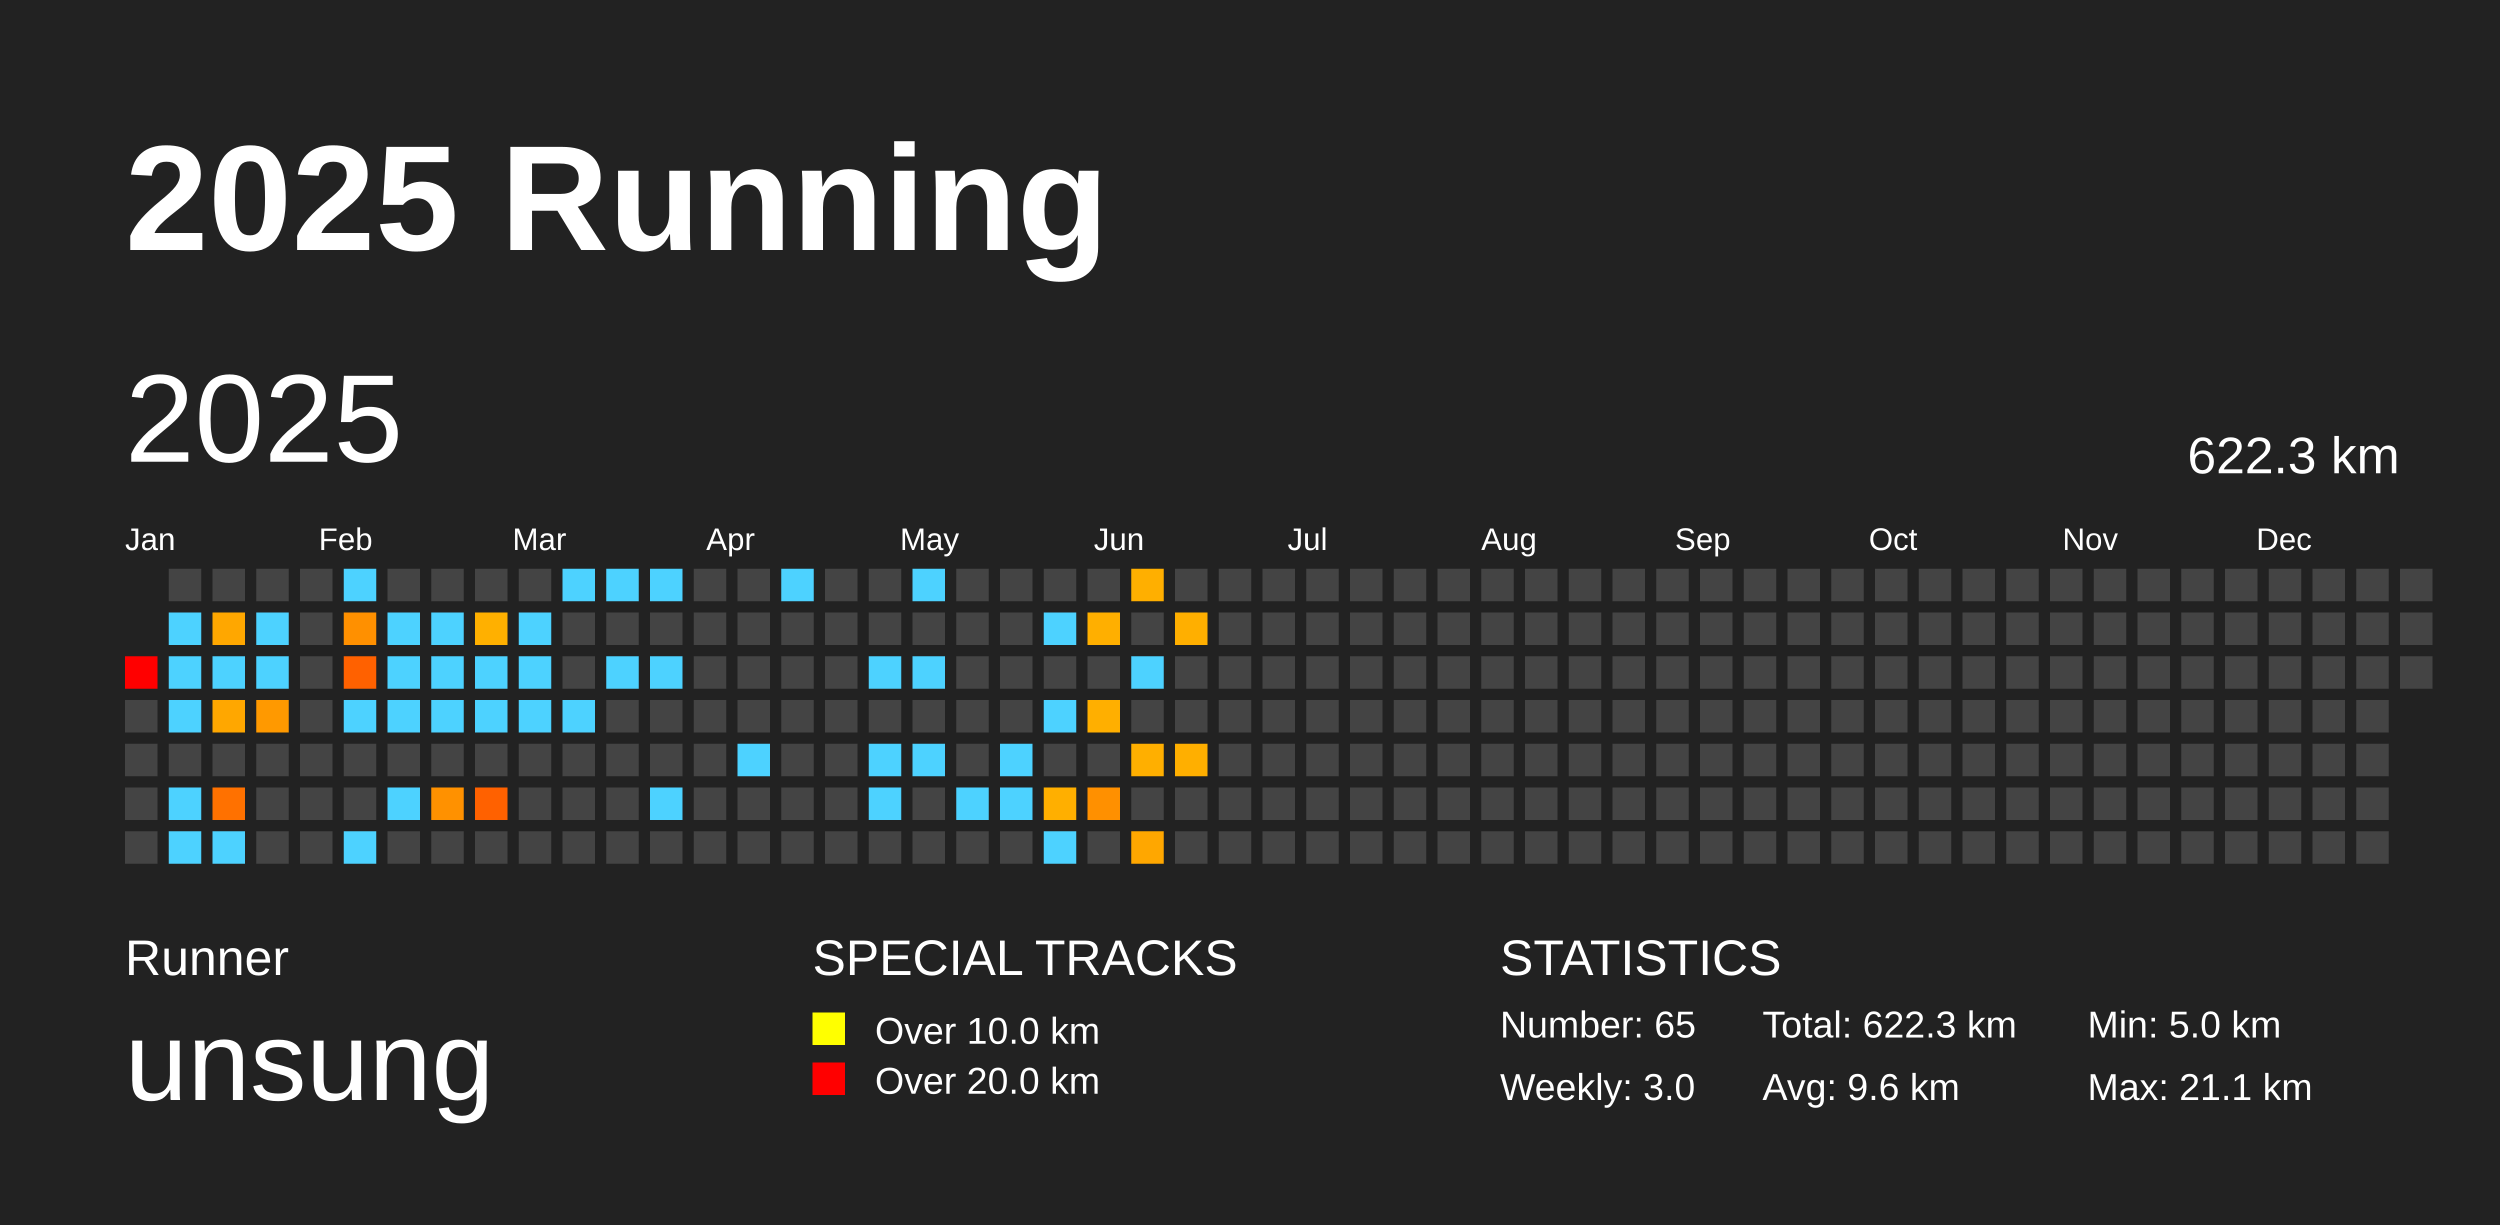
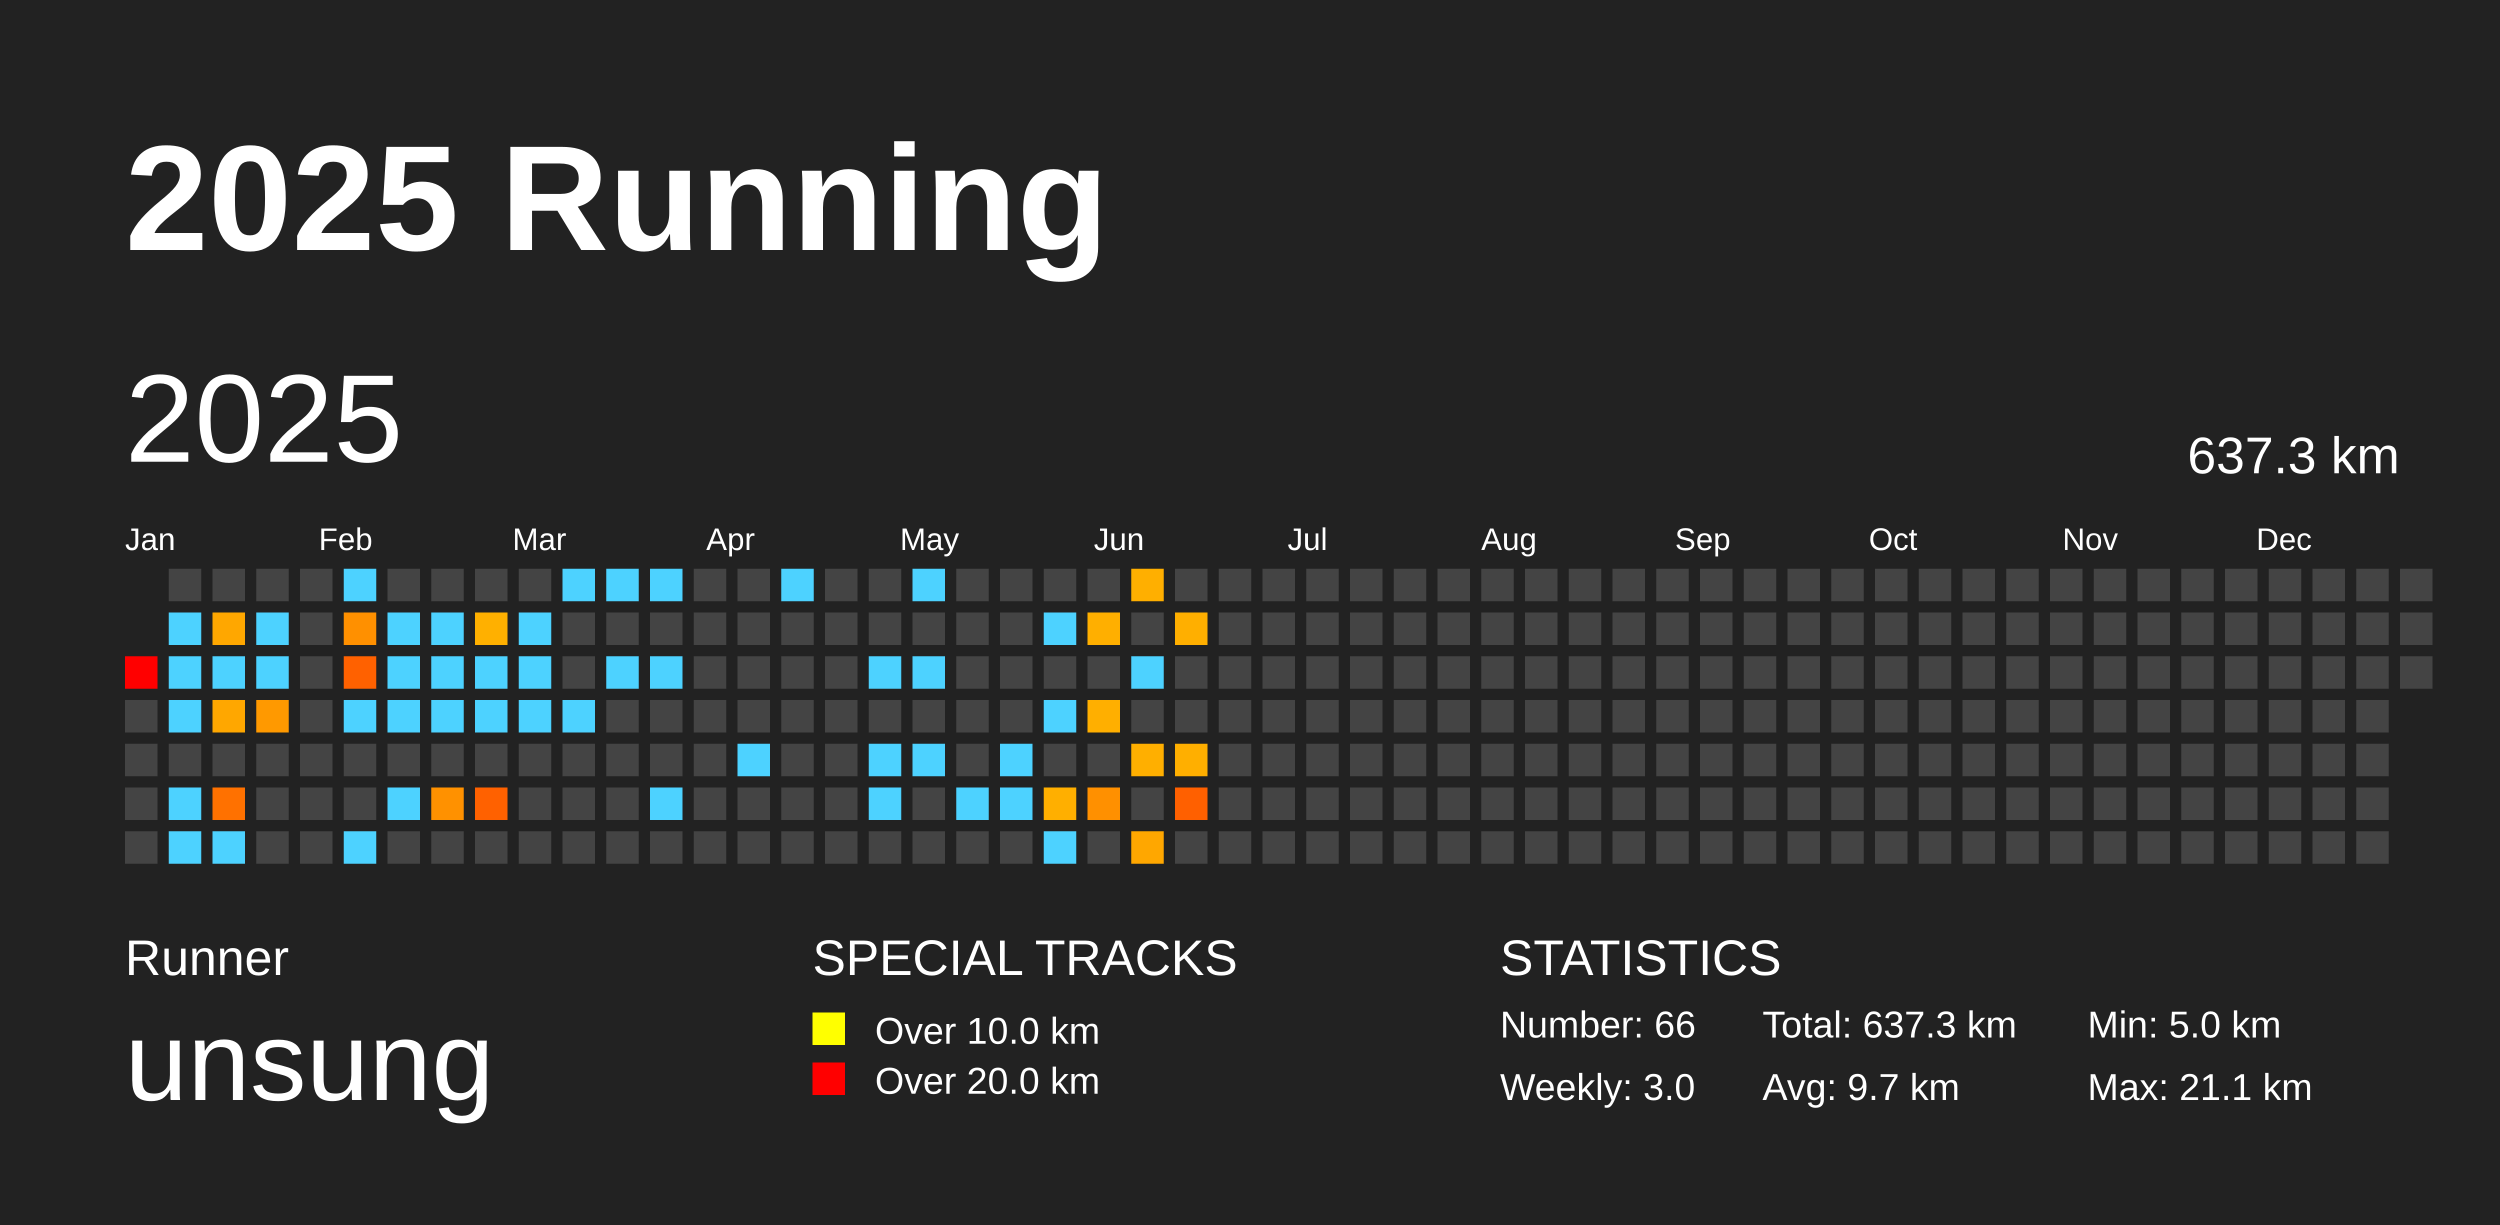
<svg xmlns="http://www.w3.org/2000/svg" baseProfile="full" height="98mm" version="1.1" viewBox="0,0,200,98" width="200mm">
  <defs />
  <rect fill="#222222" height="98" width="200" x="0" y="0" />
  <text fill="#FFFFFF" style="font-size:12px; font-family:Arial; font-weight:bold;" x="10" y="20">2025 Running</text>
  <text fill="#FFFFFF" style="font-size:4px; font-family:Arial" x="10" y="78">Runner</text>
  <text fill="#FFFFFF" style="font-size:9px; font-family:Arial" x="10" y="88">unsung</text>
  <text fill="#FFFFFF" style="font-size:4px; font-family:Arial" x="65" y="78">SPECIAL TRACKS</text>
  <rect fill="yellow" height="2.6" width="2.6" x="65" y="81" />
  <text fill="#FFFFFF" style="font-size:3px; font-family:Arial" x="70" y="83.5">Over 10.0 km</text>
  <rect fill="red" height="2.6" width="2.6" x="65" y="85" />
  <text fill="#FFFFFF" style="font-size:3px; font-family:Arial" x="70" y="87.5">Over 20.0 km</text>
  <text fill="#FFFFFF" style="font-size:4px; font-family:Arial" x="120" y="78">STATISTICS</text>
-   <text fill="#FFFFFF" style="font-size:3px; font-family:Arial" x="120" y="83">Number: 65</text>
+   <text fill="#FFFFFF" style="font-size:3px; font-family:Arial" x="120" y="83">Number: 66</text>
  <text fill="#FFFFFF" style="font-size:3px; font-family:Arial" x="120" y="88">Weekly: 3.0</text>
-   <text fill="#FFFFFF" style="font-size:3px; font-family:Arial" x="141" y="83">Total: 622.3 km</text>
-   <text fill="#FFFFFF" style="font-size:3px; font-family:Arial" x="141" y="88">Avg: 9.6 km</text>
+   <text fill="#FFFFFF" style="font-size:3px; font-family:Arial" x="141" y="83">Total: 637.3 km</text>
+   <text fill="#FFFFFF" style="font-size:3px; font-family:Arial" x="141" y="88">Avg: 9.7 km</text>
  <text fill="#FFFFFF" style="font-size:3px; font-family:Arial" x="167" y="83">Min: 5.0 km</text>
  <text fill="#FFFFFF" style="font-size:3px; font-family:Arial" x="167" y="88">Max: 21.1 km</text>
  <text dominant-baseline="hanging" fill="#FFFFFF" style="font-size:10.0px; font-family:Arial;" x="10" y="30">2025</text>
-   <text dominant-baseline="hanging" fill="#FFFFFF" style="font-size:4.125px; font-family:Arial;" x="175" y="35">622.3 km</text>
+   <text dominant-baseline="hanging" fill="#FFFFFF" style="font-size:4.125px; font-family:Arial;" x="175" y="35">637.3 km</text>
  <text fill="#FFFFFF" style="font-size:2.5px; font-family:Arial" x="10.0" y="44">Jan</text>
  <text fill="#FFFFFF" style="font-size:2.5px; font-family:Arial" x="25.5" y="44">Feb</text>
  <text fill="#FFFFFF" style="font-size:2.5px; font-family:Arial" x="41.0" y="44">Mar</text>
  <text fill="#FFFFFF" style="font-size:2.5px; font-family:Arial" x="56.5" y="44">Apr</text>
  <text fill="#FFFFFF" style="font-size:2.5px; font-family:Arial" x="72.0" y="44">May</text>
  <text fill="#FFFFFF" style="font-size:2.5px; font-family:Arial" x="87.5" y="44">Jun</text>
  <text fill="#FFFFFF" style="font-size:2.5px; font-family:Arial" x="103.0" y="44">Jul</text>
  <text fill="#FFFFFF" style="font-size:2.5px; font-family:Arial" x="118.5" y="44">Aug</text>
  <text fill="#FFFFFF" style="font-size:2.5px; font-family:Arial" x="134.0" y="44">Sep</text>
  <text fill="#FFFFFF" style="font-size:2.5px; font-family:Arial" x="149.5" y="44">Oct</text>
  <text fill="#FFFFFF" style="font-size:2.5px; font-family:Arial" x="165.0" y="44">Nov</text>
  <text fill="#FFFFFF" style="font-size:2.5px; font-family:Arial" x="180.5" y="44">Dec</text>
  <rect fill="red" height="2.6" width="2.6" x="10.0" y="52.5" />
  <rect fill="#444444" height="2.6" width="2.6" x="10.0" y="56.0" />
  <rect fill="#444444" height="2.6" width="2.6" x="10.0" y="59.5" />
  <rect fill="#444444" height="2.6" width="2.6" x="10.0" y="63.0" />
  <rect fill="#444444" height="2.6" width="2.6" x="10.0" y="66.5" />
  <rect fill="#444444" height="2.6" width="2.6" x="13.5" y="45.5" />
  <rect fill="#4dd2ff" height="2.6" width="2.6" x="13.5" y="49.0" />
  <rect fill="#4dd2ff" height="2.6" width="2.6" x="13.5" y="52.5" />
  <rect fill="#4dd2ff" height="2.6" width="2.6" x="13.5" y="56.0" />
  <rect fill="#444444" height="2.6" width="2.6" x="13.5" y="59.5" />
  <rect fill="#4dd2ff" height="2.6" width="2.6" x="13.5" y="63.0" />
  <rect fill="#4dd2ff" height="2.6" width="2.6" x="13.5" y="66.5" />
  <rect fill="#444444" height="2.6" width="2.6" x="17.0" y="45.5" />
  <rect fill="#ffa700" height="2.6" width="2.6" x="17.0" y="49.0" />
  <rect fill="#4dd2ff" height="2.6" width="2.6" x="17.0" y="52.5" />
  <rect fill="#ffa700" height="2.6" width="2.6" x="17.0" y="56.0" />
  <rect fill="#444444" height="2.6" width="2.6" x="17.0" y="59.5" />
  <rect fill="#ff7100" height="2.6" width="2.6" x="17.0" y="63.0" />
  <rect fill="#4dd2ff" height="2.6" width="2.6" x="17.0" y="66.5" />
  <rect fill="#444444" height="2.6" width="2.6" x="20.5" y="45.5" />
  <rect fill="#4dd2ff" height="2.6" width="2.6" x="20.5" y="49.0" />
  <rect fill="#4dd2ff" height="2.6" width="2.6" x="20.5" y="52.5" />
  <rect fill="#ff9900" height="2.6" width="2.6" x="20.5" y="56.0" />
  <rect fill="#444444" height="2.6" width="2.6" x="20.5" y="59.5" />
  <rect fill="#444444" height="2.6" width="2.6" x="20.5" y="63.0" />
  <rect fill="#444444" height="2.6" width="2.6" x="20.5" y="66.5" />
  <rect fill="#444444" height="2.6" width="2.6" x="24.0" y="45.5" />
  <rect fill="#444444" height="2.6" width="2.6" x="24.0" y="49.0" />
  <rect fill="#444444" height="2.6" width="2.6" x="24.0" y="52.5" />
  <rect fill="#444444" height="2.6" width="2.6" x="24.0" y="56.0" />
  <rect fill="#444444" height="2.6" width="2.6" x="24.0" y="59.5" />
  <rect fill="#444444" height="2.6" width="2.6" x="24.0" y="63.0" />
  <rect fill="#444444" height="2.6" width="2.6" x="24.0" y="66.5" />
  <rect fill="#4dd2ff" height="2.6" width="2.6" x="27.5" y="45.5" />
  <rect fill="#ff9000" height="2.6" width="2.6" x="27.5" y="49.0" />
  <rect fill="#ff6100" height="2.6" width="2.6" x="27.5" y="52.5" />
  <rect fill="#4dd2ff" height="2.6" width="2.6" x="27.5" y="56.0" />
  <rect fill="#444444" height="2.6" width="2.6" x="27.5" y="59.5" />
  <rect fill="#444444" height="2.6" width="2.6" x="27.5" y="63.0" />
  <rect fill="#4dd2ff" height="2.6" width="2.6" x="27.5" y="66.5" />
  <rect fill="#444444" height="2.6" width="2.6" x="31.0" y="45.5" />
  <rect fill="#4dd2ff" height="2.6" width="2.6" x="31.0" y="49.0" />
  <rect fill="#4dd2ff" height="2.6" width="2.6" x="31.0" y="52.5" />
  <rect fill="#4dd2ff" height="2.6" width="2.6" x="31.0" y="56.0" />
  <rect fill="#444444" height="2.6" width="2.6" x="31.0" y="59.5" />
  <rect fill="#4dd2ff" height="2.6" width="2.6" x="31.0" y="63.0" />
  <rect fill="#444444" height="2.6" width="2.6" x="31.0" y="66.5" />
  <rect fill="#444444" height="2.6" width="2.6" x="34.5" y="45.5" />
  <rect fill="#4dd2ff" height="2.6" width="2.6" x="34.5" y="49.0" />
  <rect fill="#4dd2ff" height="2.6" width="2.6" x="34.5" y="52.5" />
  <rect fill="#4dd2ff" height="2.6" width="2.6" x="34.5" y="56.0" />
  <rect fill="#444444" height="2.6" width="2.6" x="34.5" y="59.5" />
  <rect fill="#ff9100" height="2.6" width="2.6" x="34.5" y="63.0" />
  <rect fill="#444444" height="2.6" width="2.6" x="34.5" y="66.5" />
  <rect fill="#444444" height="2.6" width="2.6" x="38.0" y="45.5" />
  <rect fill="#ffb000" height="2.6" width="2.6" x="38.0" y="49.0" />
  <rect fill="#4dd2ff" height="2.6" width="2.6" x="38.0" y="52.5" />
  <rect fill="#4dd2ff" height="2.6" width="2.6" x="38.0" y="56.0" />
  <rect fill="#444444" height="2.6" width="2.6" x="38.0" y="59.5" />
  <rect fill="#ff6100" height="2.6" width="2.6" x="38.0" y="63.0" />
  <rect fill="#444444" height="2.6" width="2.6" x="38.0" y="66.5" />
  <rect fill="#444444" height="2.6" width="2.6" x="41.5" y="45.5" />
  <rect fill="#4dd2ff" height="2.6" width="2.6" x="41.5" y="49.0" />
  <rect fill="#4dd2ff" height="2.6" width="2.6" x="41.5" y="52.5" />
  <rect fill="#4dd2ff" height="2.6" width="2.6" x="41.5" y="56.0" />
  <rect fill="#444444" height="2.6" width="2.6" x="41.5" y="59.5" />
  <rect fill="#444444" height="2.6" width="2.6" x="41.5" y="63.0" />
  <rect fill="#444444" height="2.6" width="2.6" x="41.5" y="66.5" />
  <rect fill="#4dd2ff" height="2.6" width="2.6" x="45.0" y="45.5" />
  <rect fill="#444444" height="2.6" width="2.6" x="45.0" y="49.0" />
  <rect fill="#444444" height="2.6" width="2.6" x="45.0" y="52.5" />
  <rect fill="#4dd2ff" height="2.6" width="2.6" x="45.0" y="56.0" />
  <rect fill="#444444" height="2.6" width="2.6" x="45.0" y="59.5" />
  <rect fill="#444444" height="2.6" width="2.6" x="45.0" y="63.0" />
  <rect fill="#444444" height="2.6" width="2.6" x="45.0" y="66.5" />
  <rect fill="#4dd2ff" height="2.6" width="2.6" x="48.5" y="45.5" />
  <rect fill="#444444" height="2.6" width="2.6" x="48.5" y="49.0" />
  <rect fill="#4dd2ff" height="2.6" width="2.6" x="48.5" y="52.5" />
  <rect fill="#444444" height="2.6" width="2.6" x="48.5" y="56.0" />
  <rect fill="#444444" height="2.6" width="2.6" x="48.5" y="59.5" />
  <rect fill="#444444" height="2.6" width="2.6" x="48.5" y="63.0" />
  <rect fill="#444444" height="2.6" width="2.6" x="48.5" y="66.5" />
  <rect fill="#4dd2ff" height="2.6" width="2.6" x="52.0" y="45.5" />
  <rect fill="#444444" height="2.6" width="2.6" x="52.0" y="49.0" />
  <rect fill="#4dd2ff" height="2.6" width="2.6" x="52.0" y="52.5" />
  <rect fill="#444444" height="2.6" width="2.6" x="52.0" y="56.0" />
  <rect fill="#444444" height="2.6" width="2.6" x="52.0" y="59.5" />
  <rect fill="#4dd2ff" height="2.6" width="2.6" x="52.0" y="63.0" />
  <rect fill="#444444" height="2.6" width="2.6" x="52.0" y="66.5" />
  <rect fill="#444444" height="2.6" width="2.6" x="55.5" y="45.5" />
  <rect fill="#444444" height="2.6" width="2.6" x="55.5" y="49.0" />
  <rect fill="#444444" height="2.6" width="2.6" x="55.5" y="52.5" />
  <rect fill="#444444" height="2.6" width="2.6" x="55.5" y="56.0" />
  <rect fill="#444444" height="2.6" width="2.6" x="55.5" y="59.5" />
  <rect fill="#444444" height="2.6" width="2.6" x="55.5" y="63.0" />
  <rect fill="#444444" height="2.6" width="2.6" x="55.5" y="66.5" />
  <rect fill="#444444" height="2.6" width="2.6" x="59.0" y="45.5" />
  <rect fill="#444444" height="2.6" width="2.6" x="59.0" y="49.0" />
  <rect fill="#444444" height="2.6" width="2.6" x="59.0" y="52.5" />
  <rect fill="#444444" height="2.6" width="2.6" x="59.0" y="56.0" />
  <rect fill="#4dd2ff" height="2.6" width="2.6" x="59.0" y="59.5" />
  <rect fill="#444444" height="2.6" width="2.6" x="59.0" y="63.0" />
  <rect fill="#444444" height="2.6" width="2.6" x="59.0" y="66.5" />
  <rect fill="#4dd2ff" height="2.6" width="2.6" x="62.5" y="45.5" />
  <rect fill="#444444" height="2.6" width="2.6" x="62.5" y="49.0" />
  <rect fill="#444444" height="2.6" width="2.6" x="62.5" y="52.5" />
  <rect fill="#444444" height="2.6" width="2.6" x="62.5" y="56.0" />
  <rect fill="#444444" height="2.6" width="2.6" x="62.5" y="59.5" />
  <rect fill="#444444" height="2.6" width="2.6" x="62.5" y="63.0" />
  <rect fill="#444444" height="2.6" width="2.6" x="62.5" y="66.5" />
  <rect fill="#444444" height="2.6" width="2.6" x="66.0" y="45.5" />
  <rect fill="#444444" height="2.6" width="2.6" x="66.0" y="49.0" />
  <rect fill="#444444" height="2.6" width="2.6" x="66.0" y="52.5" />
  <rect fill="#444444" height="2.6" width="2.6" x="66.0" y="56.0" />
  <rect fill="#444444" height="2.6" width="2.6" x="66.0" y="59.5" />
  <rect fill="#444444" height="2.6" width="2.6" x="66.0" y="63.0" />
  <rect fill="#444444" height="2.6" width="2.6" x="66.0" y="66.5" />
  <rect fill="#444444" height="2.6" width="2.6" x="69.5" y="45.5" />
  <rect fill="#444444" height="2.6" width="2.6" x="69.5" y="49.0" />
  <rect fill="#4dd2ff" height="2.6" width="2.6" x="69.5" y="52.5" />
  <rect fill="#444444" height="2.6" width="2.6" x="69.5" y="56.0" />
  <rect fill="#4dd2ff" height="2.6" width="2.6" x="69.5" y="59.5" />
  <rect fill="#4dd2ff" height="2.6" width="2.6" x="69.5" y="63.0" />
  <rect fill="#444444" height="2.6" width="2.6" x="69.5" y="66.5" />
  <rect fill="#4dd2ff" height="2.6" width="2.6" x="73.0" y="45.5" />
  <rect fill="#444444" height="2.6" width="2.6" x="73.0" y="49.0" />
  <rect fill="#4dd2ff" height="2.6" width="2.6" x="73.0" y="52.5" />
  <rect fill="#444444" height="2.6" width="2.6" x="73.0" y="56.0" />
  <rect fill="#4dd2ff" height="2.6" width="2.6" x="73.0" y="59.5" />
  <rect fill="#444444" height="2.6" width="2.6" x="73.0" y="63.0" />
  <rect fill="#444444" height="2.6" width="2.6" x="73.0" y="66.5" />
  <rect fill="#444444" height="2.6" width="2.6" x="76.5" y="45.5" />
  <rect fill="#444444" height="2.6" width="2.6" x="76.5" y="49.0" />
  <rect fill="#444444" height="2.6" width="2.6" x="76.5" y="52.5" />
  <rect fill="#444444" height="2.6" width="2.6" x="76.5" y="56.0" />
  <rect fill="#444444" height="2.6" width="2.6" x="76.5" y="59.5" />
  <rect fill="#4dd2ff" height="2.6" width="2.6" x="76.5" y="63.0" />
  <rect fill="#444444" height="2.6" width="2.6" x="76.5" y="66.5" />
  <rect fill="#444444" height="2.6" width="2.6" x="80.0" y="45.5" />
  <rect fill="#444444" height="2.6" width="2.6" x="80.0" y="49.0" />
  <rect fill="#444444" height="2.6" width="2.6" x="80.0" y="52.5" />
  <rect fill="#444444" height="2.6" width="2.6" x="80.0" y="56.0" />
  <rect fill="#4dd2ff" height="2.6" width="2.6" x="80.0" y="59.5" />
  <rect fill="#4dd2ff" height="2.6" width="2.6" x="80.0" y="63.0" />
  <rect fill="#444444" height="2.6" width="2.6" x="80.0" y="66.5" />
  <rect fill="#444444" height="2.6" width="2.6" x="83.5" y="45.5" />
  <rect fill="#4dd2ff" height="2.6" width="2.6" x="83.5" y="49.0" />
  <rect fill="#444444" height="2.6" width="2.6" x="83.5" y="52.5" />
  <rect fill="#4dd2ff" height="2.6" width="2.6" x="83.5" y="56.0" />
  <rect fill="#444444" height="2.6" width="2.6" x="83.5" y="59.5" />
  <rect fill="#ffaf00" height="2.6" width="2.6" x="83.5" y="63.0" />
  <rect fill="#4dd2ff" height="2.6" width="2.6" x="83.5" y="66.5" />
  <rect fill="#444444" height="2.6" width="2.6" x="87.0" y="45.5" />
  <rect fill="#ffaf00" height="2.6" width="2.6" x="87.0" y="49.0" />
  <rect fill="#444444" height="2.6" width="2.6" x="87.0" y="52.5" />
  <rect fill="#ffaf00" height="2.6" width="2.6" x="87.0" y="56.0" />
  <rect fill="#444444" height="2.6" width="2.6" x="87.0" y="59.5" />
  <rect fill="#ff9000" height="2.6" width="2.6" x="87.0" y="63.0" />
  <rect fill="#444444" height="2.6" width="2.6" x="87.0" y="66.5" />
  <rect fill="#ffaf00" height="2.6" width="2.6" x="90.5" y="45.5" />
  <rect fill="#444444" height="2.6" width="2.6" x="90.5" y="49.0" />
  <rect fill="#4dd2ff" height="2.6" width="2.6" x="90.5" y="52.5" />
  <rect fill="#444444" height="2.6" width="2.6" x="90.5" y="56.0" />
  <rect fill="#ffaf00" height="2.6" width="2.6" x="90.5" y="59.5" />
  <rect fill="#444444" height="2.6" width="2.6" x="90.5" y="63.0" />
  <rect fill="#ffa700" height="2.6" width="2.6" x="90.5" y="66.5" />
  <rect fill="#444444" height="2.6" width="2.6" x="94.0" y="45.5" />
  <rect fill="#ffaf00" height="2.6" width="2.6" x="94.0" y="49.0" />
  <rect fill="#444444" height="2.6" width="2.6" x="94.0" y="52.5" />
  <rect fill="#444444" height="2.6" width="2.6" x="94.0" y="56.0" />
  <rect fill="#ffaf00" height="2.6" width="2.6" x="94.0" y="59.5" />
-   <rect fill="#444444" height="2.6" width="2.6" x="94.0" y="63.0" />
+   <rect fill="#ff6000" height="2.6" width="2.6" x="94.0" y="63.0" />
  <rect fill="#444444" height="2.6" width="2.6" x="94.0" y="66.5" />
  <rect fill="#444444" height="2.6" width="2.6" x="97.5" y="45.5" />
  <rect fill="#444444" height="2.6" width="2.6" x="97.5" y="49.0" />
  <rect fill="#444444" height="2.6" width="2.6" x="97.5" y="52.5" />
  <rect fill="#444444" height="2.6" width="2.6" x="97.5" y="56.0" />
  <rect fill="#444444" height="2.6" width="2.6" x="97.5" y="59.5" />
  <rect fill="#444444" height="2.6" width="2.6" x="97.5" y="63.0" />
  <rect fill="#444444" height="2.6" width="2.6" x="97.5" y="66.5" />
  <rect fill="#444444" height="2.6" width="2.6" x="101.0" y="45.5" />
  <rect fill="#444444" height="2.6" width="2.6" x="101.0" y="49.0" />
  <rect fill="#444444" height="2.6" width="2.6" x="101.0" y="52.5" />
  <rect fill="#444444" height="2.6" width="2.6" x="101.0" y="56.0" />
  <rect fill="#444444" height="2.6" width="2.6" x="101.0" y="59.5" />
  <rect fill="#444444" height="2.6" width="2.6" x="101.0" y="63.0" />
  <rect fill="#444444" height="2.6" width="2.6" x="101.0" y="66.5" />
  <rect fill="#444444" height="2.6" width="2.6" x="104.5" y="45.5" />
  <rect fill="#444444" height="2.6" width="2.6" x="104.5" y="49.0" />
  <rect fill="#444444" height="2.6" width="2.6" x="104.5" y="52.5" />
  <rect fill="#444444" height="2.6" width="2.6" x="104.5" y="56.0" />
  <rect fill="#444444" height="2.6" width="2.6" x="104.5" y="59.5" />
  <rect fill="#444444" height="2.6" width="2.6" x="104.5" y="63.0" />
  <rect fill="#444444" height="2.6" width="2.6" x="104.5" y="66.5" />
  <rect fill="#444444" height="2.6" width="2.6" x="108.0" y="45.5" />
  <rect fill="#444444" height="2.6" width="2.6" x="108.0" y="49.0" />
  <rect fill="#444444" height="2.6" width="2.6" x="108.0" y="52.5" />
  <rect fill="#444444" height="2.6" width="2.6" x="108.0" y="56.0" />
  <rect fill="#444444" height="2.6" width="2.6" x="108.0" y="59.5" />
  <rect fill="#444444" height="2.6" width="2.6" x="108.0" y="63.0" />
  <rect fill="#444444" height="2.6" width="2.6" x="108.0" y="66.5" />
  <rect fill="#444444" height="2.6" width="2.6" x="111.5" y="45.5" />
  <rect fill="#444444" height="2.6" width="2.6" x="111.5" y="49.0" />
  <rect fill="#444444" height="2.6" width="2.6" x="111.5" y="52.5" />
  <rect fill="#444444" height="2.6" width="2.6" x="111.5" y="56.0" />
  <rect fill="#444444" height="2.6" width="2.6" x="111.5" y="59.5" />
  <rect fill="#444444" height="2.6" width="2.6" x="111.5" y="63.0" />
  <rect fill="#444444" height="2.6" width="2.6" x="111.5" y="66.5" />
  <rect fill="#444444" height="2.6" width="2.6" x="115.0" y="45.5" />
  <rect fill="#444444" height="2.6" width="2.6" x="115.0" y="49.0" />
  <rect fill="#444444" height="2.6" width="2.6" x="115.0" y="52.5" />
  <rect fill="#444444" height="2.6" width="2.6" x="115.0" y="56.0" />
  <rect fill="#444444" height="2.6" width="2.6" x="115.0" y="59.5" />
  <rect fill="#444444" height="2.6" width="2.6" x="115.0" y="63.0" />
  <rect fill="#444444" height="2.6" width="2.6" x="115.0" y="66.5" />
  <rect fill="#444444" height="2.6" width="2.6" x="118.5" y="45.5" />
  <rect fill="#444444" height="2.6" width="2.6" x="118.5" y="49.0" />
  <rect fill="#444444" height="2.6" width="2.6" x="118.5" y="52.5" />
  <rect fill="#444444" height="2.6" width="2.6" x="118.5" y="56.0" />
  <rect fill="#444444" height="2.6" width="2.6" x="118.5" y="59.5" />
  <rect fill="#444444" height="2.6" width="2.6" x="118.5" y="63.0" />
  <rect fill="#444444" height="2.6" width="2.6" x="118.5" y="66.5" />
  <rect fill="#444444" height="2.6" width="2.6" x="122.0" y="45.5" />
  <rect fill="#444444" height="2.6" width="2.6" x="122.0" y="49.0" />
  <rect fill="#444444" height="2.6" width="2.6" x="122.0" y="52.5" />
  <rect fill="#444444" height="2.6" width="2.6" x="122.0" y="56.0" />
  <rect fill="#444444" height="2.6" width="2.6" x="122.0" y="59.5" />
  <rect fill="#444444" height="2.6" width="2.6" x="122.0" y="63.0" />
  <rect fill="#444444" height="2.6" width="2.6" x="122.0" y="66.5" />
  <rect fill="#444444" height="2.6" width="2.6" x="125.5" y="45.5" />
  <rect fill="#444444" height="2.6" width="2.6" x="125.5" y="49.0" />
  <rect fill="#444444" height="2.6" width="2.6" x="125.5" y="52.5" />
  <rect fill="#444444" height="2.6" width="2.6" x="125.5" y="56.0" />
  <rect fill="#444444" height="2.6" width="2.6" x="125.5" y="59.5" />
  <rect fill="#444444" height="2.6" width="2.6" x="125.5" y="63.0" />
  <rect fill="#444444" height="2.6" width="2.6" x="125.5" y="66.5" />
  <rect fill="#444444" height="2.6" width="2.6" x="129.0" y="45.5" />
  <rect fill="#444444" height="2.6" width="2.6" x="129.0" y="49.0" />
  <rect fill="#444444" height="2.6" width="2.6" x="129.0" y="52.5" />
  <rect fill="#444444" height="2.6" width="2.6" x="129.0" y="56.0" />
  <rect fill="#444444" height="2.6" width="2.6" x="129.0" y="59.5" />
  <rect fill="#444444" height="2.6" width="2.6" x="129.0" y="63.0" />
  <rect fill="#444444" height="2.6" width="2.6" x="129.0" y="66.5" />
  <rect fill="#444444" height="2.6" width="2.6" x="132.5" y="45.5" />
  <rect fill="#444444" height="2.6" width="2.6" x="132.5" y="49.0" />
  <rect fill="#444444" height="2.6" width="2.6" x="132.5" y="52.5" />
  <rect fill="#444444" height="2.6" width="2.6" x="132.5" y="56.0" />
  <rect fill="#444444" height="2.6" width="2.6" x="132.5" y="59.5" />
  <rect fill="#444444" height="2.6" width="2.6" x="132.5" y="63.0" />
  <rect fill="#444444" height="2.6" width="2.6" x="132.5" y="66.5" />
  <rect fill="#444444" height="2.6" width="2.6" x="136.0" y="45.5" />
  <rect fill="#444444" height="2.6" width="2.6" x="136.0" y="49.0" />
  <rect fill="#444444" height="2.6" width="2.6" x="136.0" y="52.5" />
  <rect fill="#444444" height="2.6" width="2.6" x="136.0" y="56.0" />
  <rect fill="#444444" height="2.6" width="2.6" x="136.0" y="59.5" />
  <rect fill="#444444" height="2.6" width="2.6" x="136.0" y="63.0" />
  <rect fill="#444444" height="2.6" width="2.6" x="136.0" y="66.5" />
  <rect fill="#444444" height="2.6" width="2.6" x="139.5" y="45.5" />
  <rect fill="#444444" height="2.6" width="2.6" x="139.5" y="49.0" />
  <rect fill="#444444" height="2.6" width="2.6" x="139.5" y="52.5" />
  <rect fill="#444444" height="2.6" width="2.6" x="139.5" y="56.0" />
  <rect fill="#444444" height="2.6" width="2.6" x="139.5" y="59.5" />
  <rect fill="#444444" height="2.6" width="2.6" x="139.5" y="63.0" />
  <rect fill="#444444" height="2.6" width="2.6" x="139.5" y="66.5" />
  <rect fill="#444444" height="2.6" width="2.6" x="143.0" y="45.5" />
  <rect fill="#444444" height="2.6" width="2.6" x="143.0" y="49.0" />
  <rect fill="#444444" height="2.6" width="2.6" x="143.0" y="52.5" />
  <rect fill="#444444" height="2.6" width="2.6" x="143.0" y="56.0" />
  <rect fill="#444444" height="2.6" width="2.6" x="143.0" y="59.5" />
  <rect fill="#444444" height="2.6" width="2.6" x="143.0" y="63.0" />
  <rect fill="#444444" height="2.6" width="2.6" x="143.0" y="66.5" />
  <rect fill="#444444" height="2.6" width="2.6" x="146.5" y="45.5" />
  <rect fill="#444444" height="2.6" width="2.6" x="146.5" y="49.0" />
  <rect fill="#444444" height="2.6" width="2.6" x="146.5" y="52.5" />
  <rect fill="#444444" height="2.6" width="2.6" x="146.5" y="56.0" />
  <rect fill="#444444" height="2.6" width="2.6" x="146.5" y="59.5" />
  <rect fill="#444444" height="2.6" width="2.6" x="146.5" y="63.0" />
  <rect fill="#444444" height="2.6" width="2.6" x="146.5" y="66.5" />
  <rect fill="#444444" height="2.6" width="2.6" x="150.0" y="45.5" />
  <rect fill="#444444" height="2.6" width="2.6" x="150.0" y="49.0" />
  <rect fill="#444444" height="2.6" width="2.6" x="150.0" y="52.5" />
  <rect fill="#444444" height="2.6" width="2.6" x="150.0" y="56.0" />
  <rect fill="#444444" height="2.6" width="2.6" x="150.0" y="59.5" />
  <rect fill="#444444" height="2.6" width="2.6" x="150.0" y="63.0" />
  <rect fill="#444444" height="2.6" width="2.6" x="150.0" y="66.5" />
  <rect fill="#444444" height="2.6" width="2.6" x="153.5" y="45.5" />
  <rect fill="#444444" height="2.6" width="2.6" x="153.5" y="49.0" />
  <rect fill="#444444" height="2.6" width="2.6" x="153.5" y="52.5" />
  <rect fill="#444444" height="2.6" width="2.6" x="153.5" y="56.0" />
  <rect fill="#444444" height="2.6" width="2.6" x="153.5" y="59.5" />
  <rect fill="#444444" height="2.6" width="2.6" x="153.5" y="63.0" />
  <rect fill="#444444" height="2.6" width="2.6" x="153.5" y="66.5" />
  <rect fill="#444444" height="2.6" width="2.6" x="157.0" y="45.5" />
  <rect fill="#444444" height="2.6" width="2.6" x="157.0" y="49.0" />
  <rect fill="#444444" height="2.6" width="2.6" x="157.0" y="52.5" />
  <rect fill="#444444" height="2.6" width="2.6" x="157.0" y="56.0" />
  <rect fill="#444444" height="2.6" width="2.6" x="157.0" y="59.5" />
  <rect fill="#444444" height="2.6" width="2.6" x="157.0" y="63.0" />
  <rect fill="#444444" height="2.6" width="2.6" x="157.0" y="66.5" />
  <rect fill="#444444" height="2.6" width="2.6" x="160.5" y="45.5" />
  <rect fill="#444444" height="2.6" width="2.6" x="160.5" y="49.0" />
  <rect fill="#444444" height="2.6" width="2.6" x="160.5" y="52.5" />
  <rect fill="#444444" height="2.6" width="2.6" x="160.5" y="56.0" />
  <rect fill="#444444" height="2.6" width="2.6" x="160.5" y="59.5" />
  <rect fill="#444444" height="2.6" width="2.6" x="160.5" y="63.0" />
  <rect fill="#444444" height="2.6" width="2.6" x="160.5" y="66.5" />
  <rect fill="#444444" height="2.6" width="2.6" x="164.0" y="45.5" />
  <rect fill="#444444" height="2.6" width="2.6" x="164.0" y="49.0" />
  <rect fill="#444444" height="2.6" width="2.6" x="164.0" y="52.5" />
  <rect fill="#444444" height="2.6" width="2.6" x="164.0" y="56.0" />
  <rect fill="#444444" height="2.6" width="2.6" x="164.0" y="59.5" />
  <rect fill="#444444" height="2.6" width="2.6" x="164.0" y="63.0" />
  <rect fill="#444444" height="2.6" width="2.6" x="164.0" y="66.5" />
  <rect fill="#444444" height="2.6" width="2.6" x="167.5" y="45.5" />
  <rect fill="#444444" height="2.6" width="2.6" x="167.5" y="49.0" />
  <rect fill="#444444" height="2.6" width="2.6" x="167.5" y="52.5" />
  <rect fill="#444444" height="2.6" width="2.6" x="167.5" y="56.0" />
  <rect fill="#444444" height="2.6" width="2.6" x="167.5" y="59.5" />
  <rect fill="#444444" height="2.6" width="2.6" x="167.5" y="63.0" />
  <rect fill="#444444" height="2.6" width="2.6" x="167.5" y="66.5" />
  <rect fill="#444444" height="2.6" width="2.6" x="171.0" y="45.5" />
  <rect fill="#444444" height="2.6" width="2.6" x="171.0" y="49.0" />
  <rect fill="#444444" height="2.6" width="2.6" x="171.0" y="52.5" />
  <rect fill="#444444" height="2.6" width="2.6" x="171.0" y="56.0" />
  <rect fill="#444444" height="2.6" width="2.6" x="171.0" y="59.5" />
  <rect fill="#444444" height="2.6" width="2.6" x="171.0" y="63.0" />
  <rect fill="#444444" height="2.6" width="2.6" x="171.0" y="66.5" />
  <rect fill="#444444" height="2.6" width="2.6" x="174.5" y="45.5" />
  <rect fill="#444444" height="2.6" width="2.6" x="174.5" y="49.0" />
  <rect fill="#444444" height="2.6" width="2.6" x="174.5" y="52.5" />
  <rect fill="#444444" height="2.6" width="2.6" x="174.5" y="56.0" />
  <rect fill="#444444" height="2.6" width="2.6" x="174.5" y="59.5" />
  <rect fill="#444444" height="2.6" width="2.6" x="174.5" y="63.0" />
  <rect fill="#444444" height="2.6" width="2.6" x="174.5" y="66.5" />
  <rect fill="#444444" height="2.6" width="2.6" x="178.0" y="45.5" />
  <rect fill="#444444" height="2.6" width="2.6" x="178.0" y="49.0" />
  <rect fill="#444444" height="2.6" width="2.6" x="178.0" y="52.5" />
  <rect fill="#444444" height="2.6" width="2.6" x="178.0" y="56.0" />
  <rect fill="#444444" height="2.6" width="2.6" x="178.0" y="59.5" />
  <rect fill="#444444" height="2.6" width="2.6" x="178.0" y="63.0" />
  <rect fill="#444444" height="2.6" width="2.6" x="178.0" y="66.5" />
  <rect fill="#444444" height="2.6" width="2.6" x="181.5" y="45.5" />
  <rect fill="#444444" height="2.6" width="2.6" x="181.5" y="49.0" />
  <rect fill="#444444" height="2.6" width="2.6" x="181.5" y="52.5" />
  <rect fill="#444444" height="2.6" width="2.6" x="181.5" y="56.0" />
  <rect fill="#444444" height="2.6" width="2.6" x="181.5" y="59.5" />
  <rect fill="#444444" height="2.6" width="2.6" x="181.5" y="63.0" />
  <rect fill="#444444" height="2.6" width="2.6" x="181.5" y="66.5" />
  <rect fill="#444444" height="2.6" width="2.6" x="185.0" y="45.5" />
  <rect fill="#444444" height="2.6" width="2.6" x="185.0" y="49.0" />
  <rect fill="#444444" height="2.6" width="2.6" x="185.0" y="52.5" />
  <rect fill="#444444" height="2.6" width="2.6" x="185.0" y="56.0" />
  <rect fill="#444444" height="2.6" width="2.6" x="185.0" y="59.5" />
  <rect fill="#444444" height="2.6" width="2.6" x="185.0" y="63.0" />
  <rect fill="#444444" height="2.6" width="2.6" x="185.0" y="66.5" />
  <rect fill="#444444" height="2.6" width="2.6" x="188.5" y="45.5" />
  <rect fill="#444444" height="2.6" width="2.6" x="188.5" y="49.0" />
  <rect fill="#444444" height="2.6" width="2.6" x="188.5" y="52.5" />
  <rect fill="#444444" height="2.6" width="2.6" x="188.5" y="56.0" />
  <rect fill="#444444" height="2.6" width="2.6" x="188.5" y="59.5" />
  <rect fill="#444444" height="2.6" width="2.6" x="188.5" y="63.0" />
  <rect fill="#444444" height="2.6" width="2.6" x="188.5" y="66.5" />
  <rect fill="#444444" height="2.6" width="2.6" x="192.0" y="45.5" />
  <rect fill="#444444" height="2.6" width="2.6" x="192.0" y="49.0" />
  <rect fill="#444444" height="2.6" width="2.6" x="192.0" y="52.5" />
</svg>
